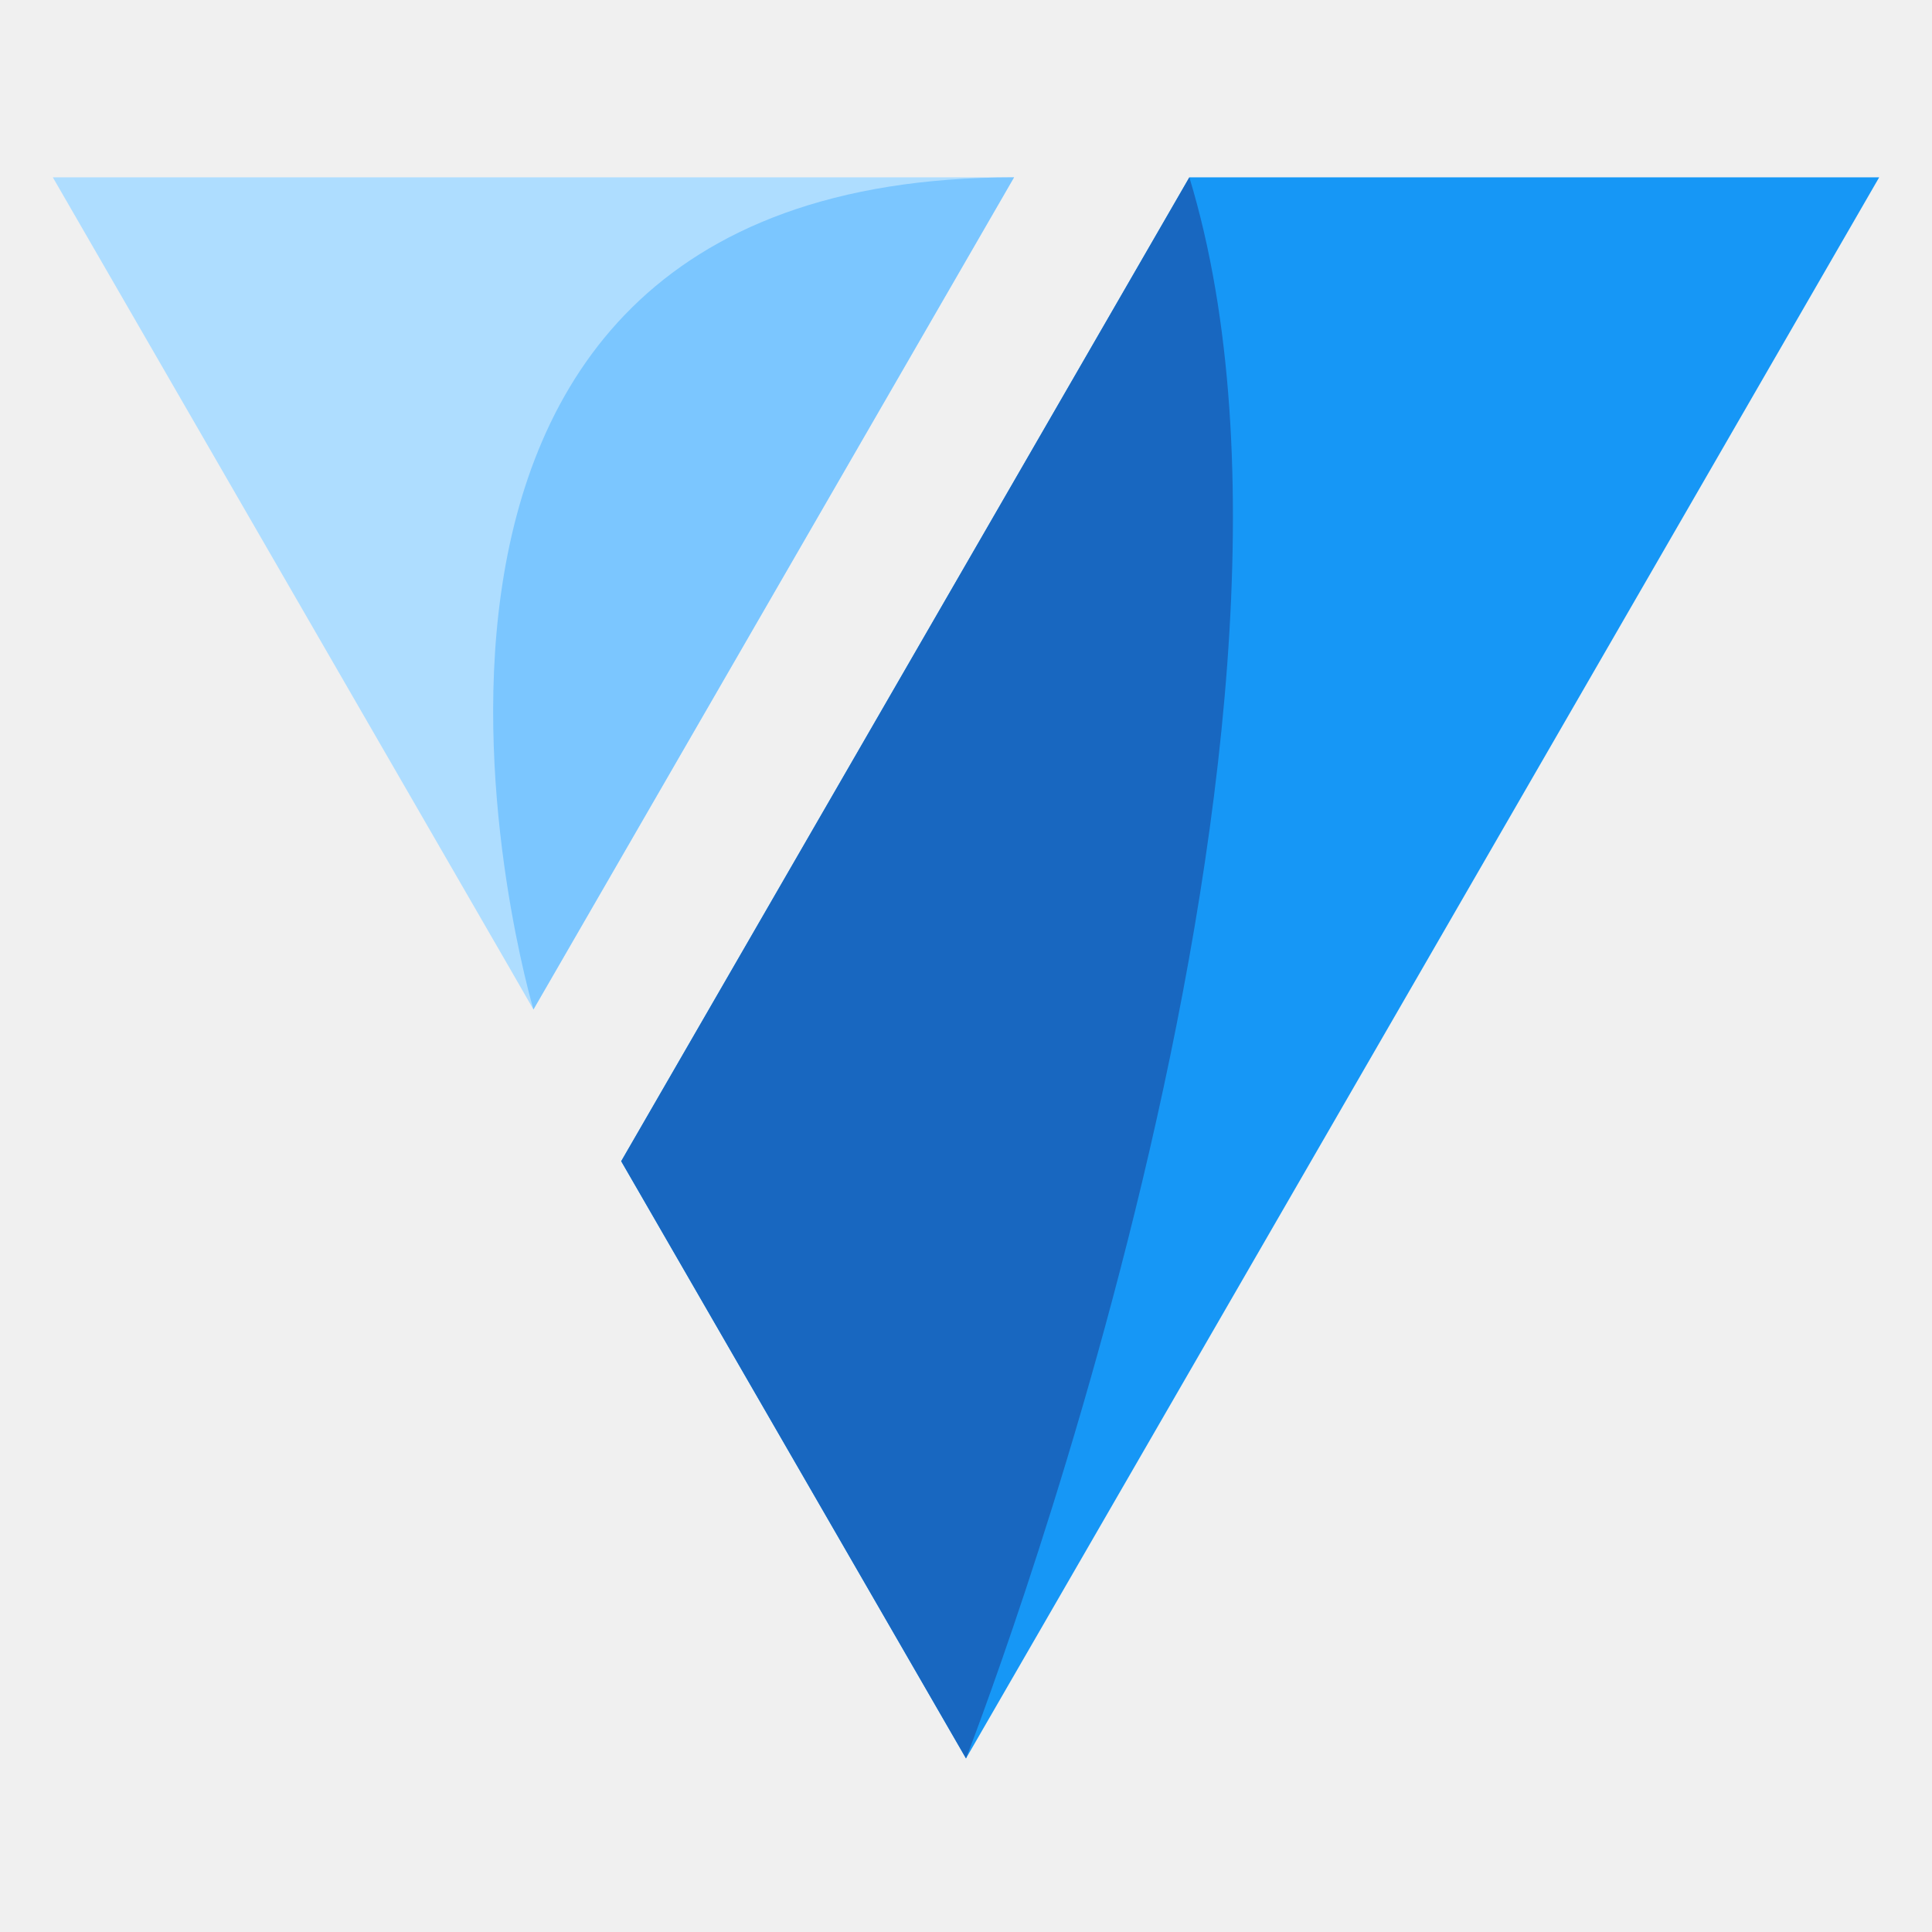
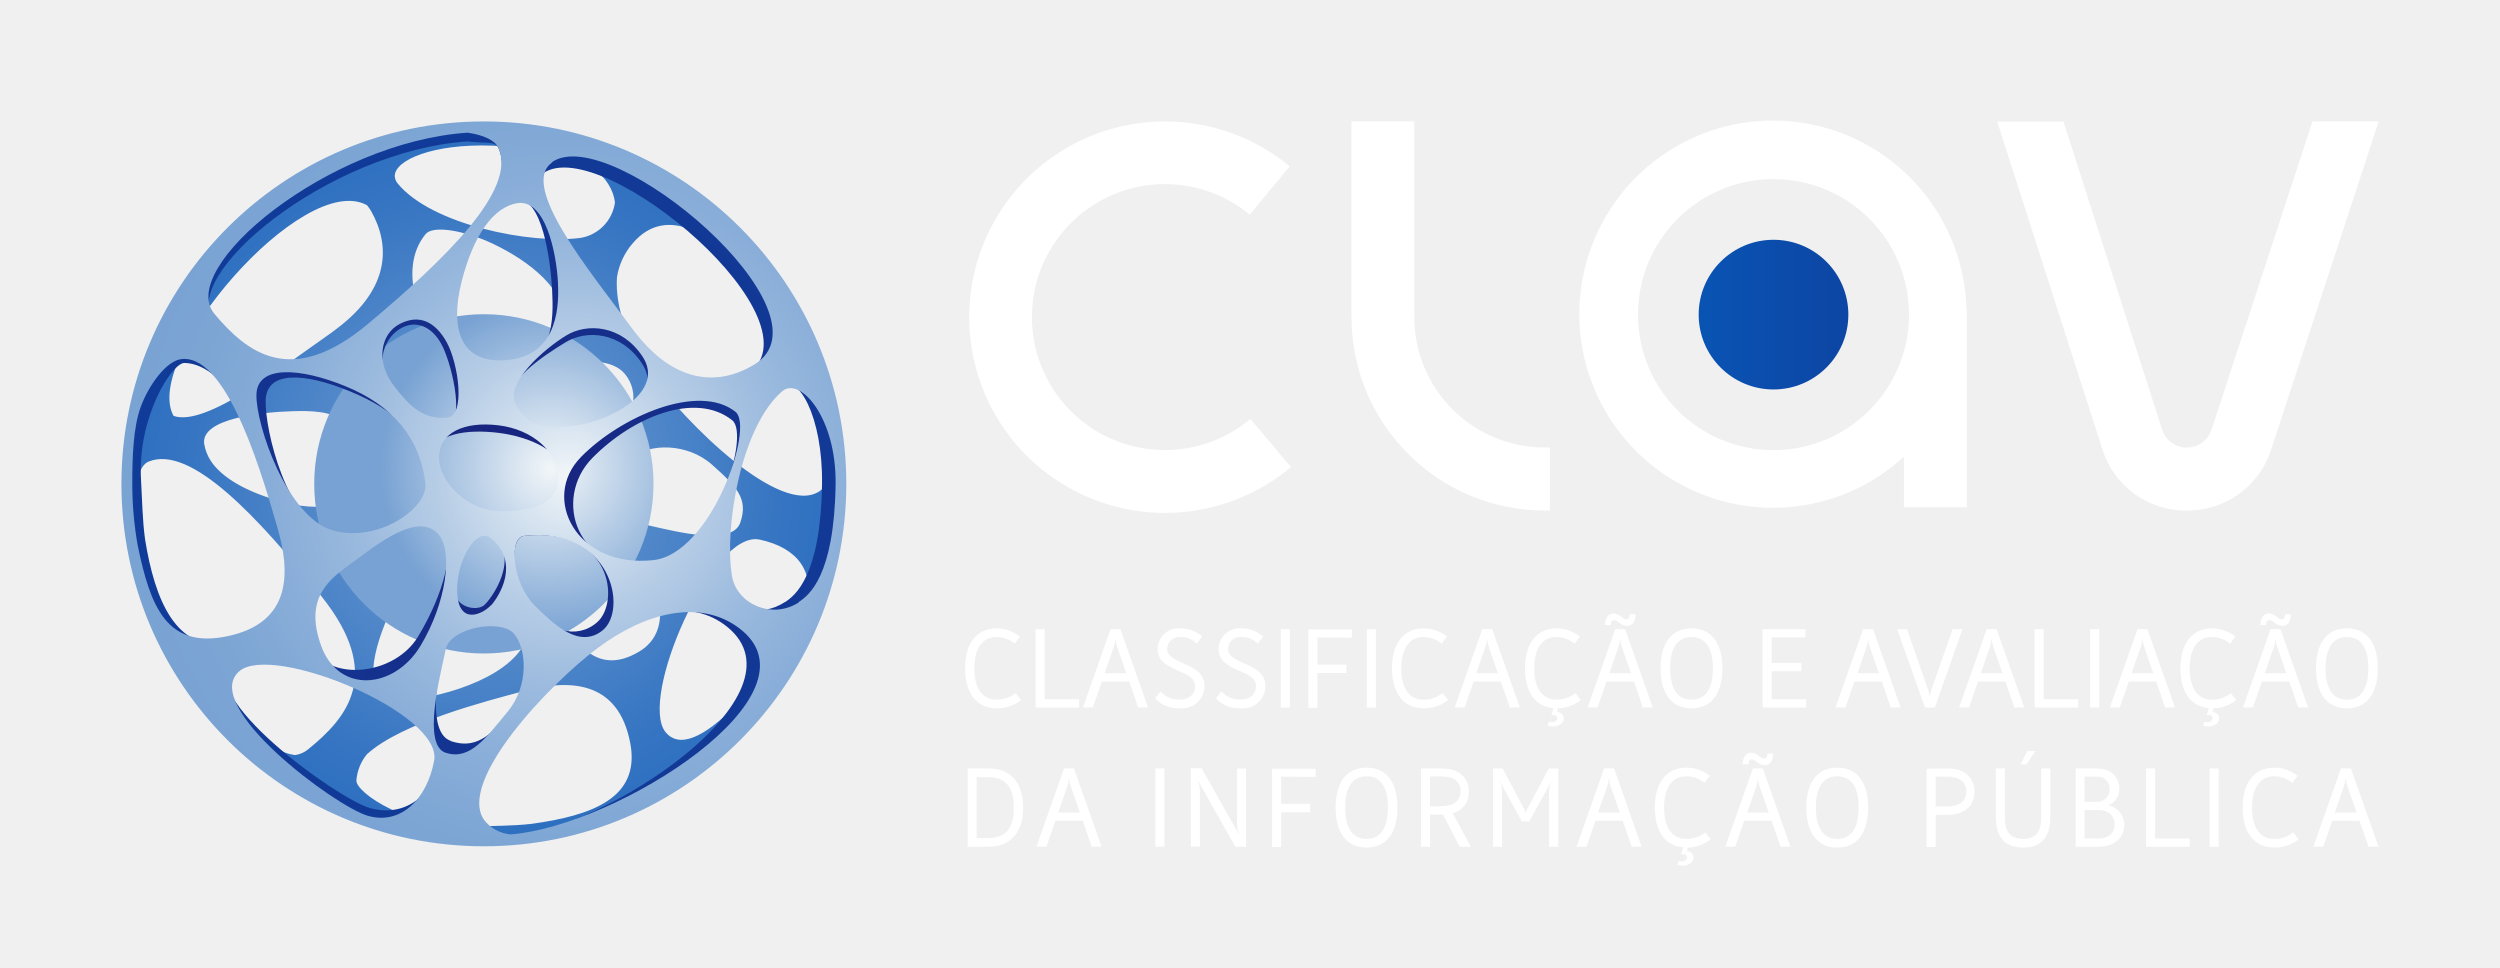
- <svg xmlns="http://www.w3.org/2000/svg" width="512" height="512" viewBox="0 0 512 512" fill="none">
-   <path d="M261.126 140.65L164.624 307.732L256.001 466L377.028 256.5L498.001 47H315.192L261.126 140.65Z" fill="#1697F6" />
-   <path d="M135.027 256.5L141.365 267.518L231.64 111.178L268.731 47H256H14L135.027 256.5Z" fill="#AEDDFF" />
-   <path d="M315.191 47C360.935 197.446 256 466 256 466L164.624 307.732L315.191 47Z" fill="#1867C0" />
-   <path d="M268.731 47C76.003 47 141.366 267.518 141.366 267.518L268.731 47Z" fill="#7BC6FF" />
+ <svg xmlns="http://www.w3.org/2000/svg" id="Layer_3" data-name="Layer 3" viewBox="0 0 430.91 166.79">
+   <defs>
+     <style>.cls-1{fill:#fff;}.cls-2{fill:url(#linear-gradient);}.cls-3{fill:url(#radial-gradient);}.cls-4{fill:url(#radial-gradient-2);}.cls-5{fill:url(#radial-gradient-3);}.cls-6{fill:url(#radial-gradient-4);}</style>
+     <linearGradient id="linear-gradient" x1="380.49" y1="54.23" x2="288.8" y2="54.23" gradientUnits="userSpaceOnUse">
+       <stop offset="0" stop-color="#19237e" />
+       <stop offset="1" stop-color="#0856b6" />
+     </linearGradient>
+     <radialGradient id="radial-gradient" cx="83.4" cy="83.4" r="187.75" gradientUnits="userSpaceOnUse">
+       <stop offset="0.03" stop-color="#78a3d4" />
+       <stop offset="0.05" stop-color="#709dd2" />
+       <stop offset="0.16" stop-color="#5087c9" />
+       <stop offset="0.27" stop-color="#3675c2" />
+       <stop offset="0.4" stop-color="#2167bd" />
+       <stop offset="0.54" stop-color="#135eb9" />
+       <stop offset="0.71" stop-color="#0b58b7" />
+       <stop offset="1" stop-color="#0856b6" />
+     </radialGradient>
+     <radialGradient id="radial-gradient-2" cx="94.83" cy="80.76" r="29.24" gradientUnits="userSpaceOnUse">
+       <stop offset="0" stop-color="#f2f6f8" />
+       <stop offset="1" stop-color="#78a2d3" />
+     </radialGradient>
+     <radialGradient id="radial-gradient-3" cx="85.74" cy="83.98" r="183.18" gradientUnits="userSpaceOnUse">
+       <stop offset="0.03" stop-color="#19237e" />
+       <stop offset="0.68" stop-color="#0856b6" />
+     </radialGradient>
+     <radialGradient id="radial-gradient-4" cx="97.91" cy="82.08" r="80.45" gradientUnits="userSpaceOnUse">
+       <stop offset="0" stop-color="#f2f6f8" />
+       <stop offset="0.1" stop-color="#dae6f1" />
+       <stop offset="0.28" stop-color="#b7cde6" />
+       <stop offset="0.46" stop-color="#9bbade" />
+       <stop offset="0.64" stop-color="#88add8" />
+       <stop offset="0.82" stop-color="#7ca5d4" />
+       <stop offset="1" stop-color="#78a2d3" />
+     </radialGradient>
+   </defs>
+   <path class="cls-1" d="M338.95,53.34a33.37,33.37,0,1,0-10.78,25.38v8.72H339V53.34ZM305.69,77.59a23.36,23.36,0,1,1,23.36-23.36A23.39,23.39,0,0,1,305.69,77.59Z" />
+   <path class="cls-1" d="M200.8,88.41A33.74,33.74,0,1,1,222.3,28.67L215.4,37a22.92,22.92,0,1,0,.12,35.21l7,8.29A33.8,33.8,0,0,1,200.8,88.41Z" />
+   <path class="cls-1" d="M243.77,54.67V20.93H232.95V54.67A33.34,33.34,0,0,0,266.25,88h.89V77.14h-.89A22.5,22.5,0,0,1,243.77,54.67Z" />
+   <path class="cls-1" d="M398.59,20.93l-17.4,53.13a4.48,4.48,0,0,1-8.52,0l-17-53.1H344.25l18.1,56.41A15.07,15.07,0,0,0,376.88,88h0a15.1,15.1,0,0,0,14.59-10.54L410,20.93Z" />
+   <circle class="cls-2" cx="305.69" cy="54.23" r="12.9" />
+   <path class="cls-1" d="M176,120.67a6.58,6.58,0,0,1-4.19,1.42c-3.55,0-5.47-2.7-5.47-6.89s1.92-6.89,5.47-6.89a6.42,6.42,0,0,1,4,1.42l-.92,1.21a4.86,4.86,0,0,0-3.12-1.14c-2.91,0-3.84,2.7-3.84,5.4s.92,5.4,3.84,5.4a5,5,0,0,0,3.27-1.14Z" />
+   <path class="cls-1" d="M186,120.53v1.42H178.5v-13.5h1.56v12.08Z" />
+   <path class="cls-1" d="M194.64,117.47h-4.72l-1.55,4.47h-1.71l4.76-13.5h1.7l4.76,13.5h-1.7Zm-.5-1.42-1.58-4.55a4.45,4.45,0,0,1-.26-1.28h-.06a4.45,4.45,0,0,1-.26,1.28l-1.58,4.55Z" />
+   <path class="cls-1" d="M206.27,110.94a3.67,3.67,0,0,0-2.77-1.14,2.11,2.11,0,0,0-2.34,2.06c0,1.07,1.05,1.7,2.4,2.3,1.69.75,4.06,1.63,4.06,4.09a3.88,3.88,0,0,1-4.26,3.83,5.35,5.35,0,0,1-4.26-1.7l.92-1.21a4.25,4.25,0,0,0,3.34,1.42c1.63,0,2.63-1,2.63-2.2,0-1.53-1.11-2-3.11-2.87-1.85-.81-3.35-1.71-3.35-3.67a3.64,3.64,0,0,1,4-3.55,5.57,5.57,0,0,1,3.69,1.42Z" />
+   <path class="cls-1" d="M216.78,110.94A3.67,3.67,0,0,0,214,109.8a2.11,2.11,0,0,0-2.34,2.06c0,1.07,1.05,1.7,2.4,2.3,1.69.75,4.06,1.63,4.06,4.09a3.88,3.88,0,0,1-4.26,3.83,5.35,5.35,0,0,1-4.26-1.7l.92-1.21a4.25,4.25,0,0,0,3.34,1.42c1.63,0,2.63-1,2.63-2.2,0-1.53-1.11-2-3.11-2.87-1.85-.81-3.35-1.71-3.35-3.67a3.64,3.64,0,0,1,4-3.55,5.57,5.57,0,0,1,3.69,1.42Z" />
+   <path class="cls-1" d="M220.75,108.45h1.56v13.5h-1.56Z" />
+   <path class="cls-1" d="M227.07,109.87v4.69h5V116h-5v6h-1.56v-13.5H233v1.42Z" />
+   <path class="cls-1" d="M235.59,108.45h1.56v13.5h-1.56Z" />
+   <path class="cls-1" d="M249.59,120.67a6.58,6.58,0,0,1-4.19,1.42c-3.55,0-5.47-2.7-5.47-6.89s1.92-6.89,5.47-6.89a6.42,6.42,0,0,1,4,1.42l-.92,1.21a4.86,4.86,0,0,0-3.12-1.14c-2.91,0-3.84,2.7-3.84,5.4s.92,5.4,3.84,5.4a5,5,0,0,0,3.27-1.14Z" />
+   <path class="cls-1" d="M258.69,117.47H254l-1.55,4.47h-1.71l4.76-13.5h1.7l4.76,13.5h-1.7Zm-.5-1.42-1.58-4.55a4.45,4.45,0,0,1-.26-1.28h-.06a4.45,4.45,0,0,1-.26,1.28l-1.58,4.55Z" />
+   <path class="cls-1" d="M268.4,122.66c.64.17,1.14.5,1.14,1.14,0,1.09-1.41,1.72-2.77,1.28l.21-.71c.78.28,1.42-.06,1.42-.57s-.43-.57-1-.57l.35-1.17c-3.2-.27-4.9-2.9-4.9-6.86,0-4.19,1.92-6.89,5.47-6.89a6.42,6.42,0,0,1,4,1.42l-.92,1.21a4.86,4.86,0,0,0-3.12-1.14c-2.91,0-3.84,2.7-3.84,5.4s.92,5.4,3.84,5.4a5,5,0,0,0,3.27-1.14l.92,1.21a6.62,6.62,0,0,1-3.94,1.42Z" />
+   <path class="cls-1" d="M281.63,117.47h-4.72l-1.55,4.47h-1.71l4.76-13.5h1.7l4.76,13.5h-1.7Zm.27-11.58c0,1.42-.7,2-1.42,2-1.14,0-1.56-1-2.27-1-.28,0-.57.14-.57.85h-1c0-1.22.62-2,1.42-2,1.14,0,1.56,1,2.27,1,.28,0,.57-.14.57-.85Zm-.77,10.16-1.58-4.55a4.45,4.45,0,0,1-.26-1.28h-.06a4.45,4.45,0,0,1-.26,1.28l-1.58,4.55Z" />
+   <path class="cls-1" d="M296.88,115.2c0,4.19-1.78,6.89-5.33,6.89s-5.33-2.7-5.33-6.89,1.78-6.89,5.33-6.89S296.88,111,296.88,115.2Zm-1.63,0c0-2.7-.78-5.4-3.69-5.4s-3.69,2.7-3.69,5.4.78,5.4,3.69,5.4S295.25,117.9,295.25,115.2Z" />
+   <path class="cls-1" d="M311.34,120.53v1.42h-7.53v-13.5h7.39v1.42h-5.82v4.4h5.11v1.42h-5.11v4.83Z" />
+   <path class="cls-1" d="M324.36,117.47h-4.72l-1.55,4.47h-1.71l4.76-13.5h1.7l4.76,13.5h-1.7Zm-.5-1.42-1.58-4.55a4.45,4.45,0,0,1-.26-1.28H322a4.45,4.45,0,0,1-.26,1.28l-1.58,4.55Z" />
+   <path class="cls-1" d="M336.56,108.45h1.7l-4.76,13.5h-1.7L327,108.45h1.71l3.62,10.44a4.44,4.44,0,0,1,.26,1.28h.06a4.44,4.44,0,0,1,.26-1.28Z" />
+   <path class="cls-1" d="M345.66,117.47h-4.72l-1.55,4.47h-1.71l4.76-13.5h1.7l4.76,13.5h-1.7Zm-.5-1.42-1.58-4.55a4.45,4.45,0,0,1-.26-1.28h-.06a4.45,4.45,0,0,1-.26,1.28l-1.58,4.55Z" />
+   <path class="cls-1" d="M358.22,120.53v1.42h-7.53v-13.5h1.56v12.08Z" />
+   <path class="cls-1" d="M360.28,108.45h1.56v13.5h-1.56Z" />
+   <path class="cls-1" d="M371.65,117.47h-4.72l-1.55,4.47h-1.71l4.76-13.5h1.7l4.76,13.5h-1.7Zm-.5-1.42-1.58-4.55a4.45,4.45,0,0,1-.26-1.28h-.06a4.45,4.45,0,0,1-.26,1.28l-1.58,4.55Z" />
+   <path class="cls-1" d="M381.37,122.66c.64.17,1.14.5,1.14,1.14,0,1.09-1.41,1.72-2.77,1.28l.21-.71c.78.28,1.42-.06,1.42-.57s-.43-.57-1-.57l.36-1.17c-3.2-.27-4.9-2.9-4.9-6.86,0-4.19,1.92-6.89,5.47-6.89a6.42,6.42,0,0,1,4,1.42l-.92,1.21a4.86,4.86,0,0,0-3.12-1.14c-2.91,0-3.84,2.7-3.84,5.4s.92,5.4,3.84,5.4a5,5,0,0,0,3.27-1.14l.92,1.21a6.62,6.62,0,0,1-3.93,1.42Z" />
+   <path class="cls-1" d="M394.59,117.47h-4.72l-1.55,4.47h-1.71l4.76-13.5h1.7l4.76,13.5h-1.7Zm.27-11.58c0,1.42-.7,2-1.42,2-1.14,0-1.56-1-2.27-1-.28,0-.57.14-.57.85h-1c0-1.22.62-2,1.42-2,1.14,0,1.56,1,2.27,1,.28,0,.57-.14.57-.85Zm-.77,10.16-1.58-4.55a4.45,4.45,0,0,1-.25-1.28h-.06a4.45,4.45,0,0,1-.25,1.28l-1.58,4.55Z" />
+   <path class="cls-1" d="M409.85,115.2c0,4.19-1.78,6.89-5.33,6.89s-5.33-2.7-5.33-6.89,1.78-6.89,5.33-6.89S409.85,111,409.85,115.2Zm-1.63,0c0-2.7-.78-5.4-3.69-5.4s-3.69,2.7-3.69,5.4.78,5.4,3.69,5.4S408.21,117.9,408.21,115.2Z" />
+   <path class="cls-1" d="M170.34,132.45c3.84,0,6,2.42,6,6.68v.14c0,4.26-2.2,6.68-6,6.68h-3.55v-13.5Zm4.4,6.68c0-2.84-.92-5.18-4.4-5.18h-2v10.51h2c3.48,0,4.4-2.34,4.4-5.19Z" />
+   <path class="cls-1" d="M186.63,141.47h-4.72l-1.55,4.47h-1.71l4.76-13.5h1.7l4.76,13.5h-1.7Zm-.5-1.42-1.58-4.55a4.45,4.45,0,0,1-.26-1.28h-.06a4.45,4.45,0,0,1-.26,1.28l-1.58,4.55Z" />
+   <path class="cls-1" d="M199.14,132.45h1.56v13.5h-1.56Z" />
+   <path class="cls-1" d="M214.78,132.45v13.5h-1.85l-6.41-11.34-.06,0a4.14,4.14,0,0,1,.36,1.78v9.52h-1.56v-13.5h1.85l6.41,11.34.06,0a4.13,4.13,0,0,1-.35-1.78v-9.52Z" />
+   <path class="cls-1" d="M220.82,133.87v4.69h5V140h-5v6h-1.56v-13.5h7.53v1.42Z" />
+   <path class="cls-1" d="M240.87,139.2c0,4.19-1.78,6.89-5.33,6.89s-5.33-2.7-5.33-6.89,1.78-6.89,5.33-6.89S240.87,135,240.87,139.2Zm-1.63,0c0-2.7-.78-5.4-3.69-5.4s-3.69,2.7-3.69,5.4.78,5.4,3.69,5.4S239.23,141.9,239.23,139.2Z" />
+   <path class="cls-1" d="M251.6,145.95l-2.87-5.54h-2.24v5.54h-1.56v-13.5h3.55c3.07,0,4.69,1.63,4.69,4a3.65,3.65,0,0,1-2.78,3.72l3.14,5.8Zm-3.12-7c2.15,0,3.27-.92,3.27-2.56s-1.12-2.56-3.27-2.56h-2V139Z" />
+   <path class="cls-1" d="M268.59,132.45v13.5H267v-9.38a3.36,3.36,0,0,1,.43-1.85l-.06,0-3.78,6.86h-1.28l-3.78-6.86-.06,0a3.36,3.36,0,0,1,.43,1.85v9.38h-1.56v-13.5H259l3.55,6.71a2.46,2.46,0,0,1,.4,1H263a2.46,2.46,0,0,1,.4-1l3.55-6.71Z" />
+   <path class="cls-1" d="M279.69,141.47H275l-1.55,4.47h-1.71l4.76-13.5h1.7l4.76,13.5h-1.7Zm-.5-1.42-1.58-4.55a4.45,4.45,0,0,1-.26-1.28h-.06a4.45,4.45,0,0,1-.26,1.28l-1.58,4.55Z" />
+   <path class="cls-1" d="M290.77,146.66c.64.17,1.14.5,1.14,1.14,0,1.09-1.41,1.72-2.77,1.28l.21-.71c.78.28,1.42-.06,1.42-.57s-.43-.57-1-.57l.36-1.17c-3.2-.27-4.9-2.9-4.9-6.86,0-4.19,1.92-6.89,5.47-6.89a6.42,6.42,0,0,1,4,1.42l-.92,1.21a4.86,4.86,0,0,0-3.12-1.14c-2.91,0-3.84,2.7-3.84,5.4s.92,5.4,3.84,5.4a5,5,0,0,0,3.27-1.14l.92,1.21a6.62,6.62,0,0,1-3.94,1.42Z" />
+   <path class="cls-1" d="M305.36,141.47h-4.72l-1.55,4.47h-1.71l4.76-13.5h1.7l4.76,13.5h-1.7Zm.27-11.58c0,1.42-.7,2-1.42,2-1.14,0-1.56-1-2.27-1-.28,0-.57.14-.57.85h-1c0-1.22.62-2,1.42-2,1.14,0,1.56,1,2.27,1,.28,0,.57-.14.57-.85Zm-.77,10.16-1.58-4.55a4.45,4.45,0,0,1-.26-1.28H303a4.45,4.45,0,0,1-.26,1.28l-1.58,4.55Z" />
+   <path class="cls-1" d="M322,139.2c0,4.19-1.78,6.89-5.33,6.89s-5.33-2.7-5.33-6.89,1.78-6.89,5.33-6.89S322,135,322,139.2Zm-1.63,0c0-2.7-.78-5.4-3.69-5.4s-3.69,2.7-3.69,5.4.78,5.4,3.69,5.4S320.34,141.9,320.34,139.2Z" />
+   <path class="cls-1" d="M335.64,132.45c3.07,0,4.69,1.63,4.69,4s-1.62,4-4.69,4h-2v5.54h-1.56v-13.5Zm0,6.54c2.15,0,3.27-.92,3.27-2.56s-1.12-2.56-3.27-2.56h-2V139Z" />
+   <path class="cls-1" d="M353.4,132.45v8.38c0,3.55-1.63,5.26-4.69,5.26s-4.69-1.7-4.69-5.26v-8.38h1.56v8.38c0,1.55.21,3.76,3.12,3.76s3.13-2.22,3.13-3.76v-8.38Zm-4.12-.71h-1l1.14-2.27h1.42Z" />
+   <path class="cls-1" d="M361.3,132.45c2.63,0,4,1.49,4,3.55a3,3,0,0,1-1.9,2.8,3.47,3.47,0,0,1,2.76,3.24c0,2-1.28,3.91-4.55,3.91h-3.84v-13.5Zm-2,5.75h2.27a2.12,2.12,0,0,0,2.06-2.2,2.08,2.08,0,0,0-2.34-2.13h-2Zm2.27,6.32c2.27,0,2.91-1.21,2.91-2.49s-.92-2.42-2.91-2.42h-2.27v4.9Z" />
+   <path class="cls-1" d="M377.43,144.53v1.42h-7.53v-13.5h1.56v12.08Z" />
+   <path class="cls-1" d="M380.86,132.45h1.56v13.5h-1.56Z" />
+   <path class="cls-1" d="M396.21,144.67a6.58,6.58,0,0,1-4.19,1.42c-3.55,0-5.47-2.7-5.47-6.89s1.92-6.89,5.47-6.89a6.41,6.41,0,0,1,4,1.42l-.92,1.21A4.87,4.87,0,0,0,392,133.8c-2.91,0-3.84,2.7-3.84,5.4s.92,5.4,3.84,5.4a5,5,0,0,0,3.27-1.14Z" />
+   <path class="cls-1" d="M406.68,141.47H402l-1.55,4.47h-1.71l4.76-13.5h1.71l4.76,13.5h-1.71Zm-.5-1.42-1.58-4.55a4.45,4.45,0,0,1-.26-1.28h-.06a4.45,4.45,0,0,1-.26,1.28l-1.58,4.55Z" />
+   <path class="cls-3" d="M84.78,21.57a61.84,61.84,0,1,0,60.45,63.21A61.84,61.84,0,0,0,84.78,21.57ZM91.64,142c-3.32.38-6.74.34-10.21.46-10.94.4-20.09-5.81-20-7.93A8.06,8.06,0,0,1,63.25,130c6-5.48,21-9.26,26.87-10.84,7.41-2,16.52-2.37,18.57,9.22C110.22,137.5,102.18,140.55,91.64,142ZM35.19,76.47c-.54-4.34,9.92-5.44,15.16-5.59,3.21-.09,6.7-.07,9.06,1.81a8.91,8.91,0,0,1,2.74,6.26,10.69,10.69,0,0,1-.39,3.93c-1.5,4.64-6.82,5.35-13.28,3.57-6-1.66-10.22-4.09-12.14-7A7.56,7.56,0,0,1,35.19,76.47Zm-5.26-4.77c-5.58-9.8,22.25-42.39,33.33-36.33a7.81,7.81,0,0,1,.7,1c3.4,6,3.18,13.38-5.78,20.18-.34.25-.67.5-1,.76C48.27,63.54,35.4,73.61,29.94,71.69ZM58.78,96.23c-1.48-2.49-.28-5.14,3-6.57,2.83-1.25,8.81-2.81,10.38-1.21a1.41,1.41,0,0,1,.38.91q0,.34,0,.66c-.08,3.19-2,5.09-5.05,7.3C63.73,99.58,60.26,98.72,58.78,96.23ZM97.2,54.45a19,19,0,0,1,0,3.52C96.11,68.41,85.6,71,79.36,64.6c-6.9-7.09-11.15-18-6-24.25,1.18-1.42,5.66-.81,10.42,1.13C90.17,44.26,96.74,49.08,97.2,54.45Zm7.14,29.41a3.51,3.51,0,0,1-1,4.42,8.26,8.26,0,0,1-1.15.13,13.11,13.11,0,0,1-8.79-2.93c-1-1.08-1.38-2.21-.61-3.11C97.12,77.42,103.35,82.59,104.34,83.86Zm-16.15-3C88.08,86,83.1,91.11,78.77,91A5.07,5.07,0,0,1,75.7,90c-1.45-2-1.56-5.63-1-9.29.5-3.44,1.8-6.84,3.81-8.82a7.42,7.42,0,0,1,4.21-1.26C87.17,70.7,88.32,75.34,88.2,80.83ZM71.42,77.64a2.4,2.4,0,0,1-1.46.26c-2.63-.36-5.48-4.72-6.87-7.1C61.43,68,61.81,63.32,66.16,60.6a4,4,0,0,1,2.12-.68c3,.73,5.24,5.14,5.93,9C75.11,74,74,76.2,71.42,77.64Zm19.5,32a8.36,8.36,0,0,1-1,2.1c-4.19,6.33-17.06,9.18-21.76,8.94-5.19-.26-4.59-6.86-1.26-14.48a23.23,23.23,0,0,1,6.26-8.92,18.78,18.78,0,0,1,10-3.81C87.43,93.08,93.33,101.83,90.92,109.63Zm13.63-34.52c-2.87,2.77-8,3.78-10.51,3L93.8,78l-.08,0a2.4,2.4,0,0,1-.87-.59l-.12-.16-.09-.16a1.25,1.25,0,0,1-.11-.4c-.51-5.89,1.37-9.86,4.06-12.27,3.79-3,9.09-2.41,11.09,0A6.31,6.31,0,0,1,109,70,28.57,28.57,0,0,1,104.55,75.11ZM100.1,41c-8.5,1.16-25.69-2.22-31.56-9.38a2.16,2.16,0,0,1-.5-1.28c0-2.76,6.62-5.58,16.66-5.24,16,.55,19.15,5,20.23,6.78A7.47,7.47,0,0,1,106,34.88,7.18,7.18,0,0,1,100.1,41Zm-3.24,66c-2.49-3.6-8.36-10.88-4.14-14.1a4.9,4.9,0,0,1,2-.81c3.3-.62,8.66,1,14.26,4.55,4.6,2.91,7.45,12,1.16,15.69C102.92,116.6,99.35,110.67,96.86,107.07Zm12.41-28.26c2.57-2.22,9.11-2.5,13.45,1.35S129,86,127.6,90.08s-11.11,1.54-15.84.47C108.07,89.72,106.7,81,109.27,78.81Zm2.83-14.39C108.2,58.93,106,53,106.34,47.79A11.74,11.74,0,0,1,109,42c11.86-14.05,33.87,21.2,34.87,38.16a6.46,6.46,0,0,1-2.61,4.51C134.52,89.17,118.08,72.83,112.1,64.42ZM55.4,102.77c10.82,13.53,4.36,21-2.28,26.38a4.41,4.41,0,0,1-2.31,1C41.3,128.7,24.52,108.7,23.35,88.94c-.37-6.27.9-8.81,2.24-9.37C32.88,76.56,44.58,89.24,55.4,102.77ZM130.9,93c6.65,1.39,9.67,5.7,7.93,11.31-1.58,5.08-15.3,24.63-22.17,23.13a3.43,3.43,0,0,1-1.9-1.19C109.93,120.52,122.73,91.32,130.9,93Z" />
+   <circle class="cls-4" cx="83.4" cy="83.4" r="29.24" />
+   <path class="cls-5" d="M83.4,21.55A61.85,61.85,0,1,0,145.24,83.4,61.85,61.85,0,0,0,83.4,21.55Zm10.24,8.3C103.77,22.8,143,56,128.43,64.79c-6.12,3.67-12.86,2-20.08-7.77S87.9,33.83,93.63,29.85ZM86.07,89.19c-5,0-11.49-6.19-11.49-10.37s6-4.87,11.35-4.21,11.35,3.25,11.35,7.57S91.36,89.19,86.07,89.19ZM83.4,104.35c-1.26,1-5,.48-5.27-3s4.13-11.5,6.69-9.38C89.87,96.12,84.65,103.33,83.4,104.35Zm-9-21c.47,4.25-9.27,11.19-17.12,8.95S45.65,74.18,45.79,69s6.76-4.74,14.45-1.58C68.31,70.71,73.53,75.47,74.4,83.4ZM68.89,56.71c2.77-1.73,5.79-.45,7.48,3.18s3.85,13.21.5,13.45c-4,.29-7.3-2.95-9.59-6.56C64.65,62.62,66.12,58.44,68.89,56.71ZM60.07,96c3.79-2.74,12.6-8.86,16.15-4.43,2.31,2.89.36,10.63-4.15,18.14S54,117.8,52.87,109C52.1,102.89,56.28,98.69,60.07,96ZM97.48,59c3.58-2.2,9.56-1.84,13.17,3.64s-3.42,10-9.92,11.29S90.19,73.3,88.26,70C86.09,66.22,93.9,61.17,97.48,59ZM90.3,92.37c15.12-1.66,16.62,11.36,12.64,14.87-3.61,3.18-8.43,1.24-11.38-2C88.15,101.44,87.62,92.67,90.3,92.37Zm11.8-13.43c6.93-7.05,17.76-11.55,24.11-6.5,3.32,2.64-3.68,24.07-13.57,25.15C99.35,99,95.17,86,102.1,78.94ZM95.17,50.08c.26,5.23.27,12.45-7.81,13.17s-10.51-6.92-8.65-14.77,6.53-13.43,10.37-14C93.41,33.84,94.91,44.84,95.17,50.08ZM80.6,24.37c2.79.4,4.74-.17,5.33,1.16,3.18,7.22-7,19.56-20.28,30.68s-23.12,6-28.66-.55C30.24,47.71,56.61,26,80.6,24.37ZM25,92.94c-.45-3.31-.49-6.73-.69-10.2-.65-10.93,5.36-20.21,7.48-20.18,7.28.09,14.86,13.63,17.32,28.36,1.26,7.57,1.95,17.68-9.63,19.88C30.39,112.54,26.68,103.45,25,92.94ZM75.72,131c-1.24,6.67-6.38,9.88-12,8.26S33.21,119.77,40,113.84C45.65,108.89,77.25,122.82,75.72,131Zm2-3.29c-4.09-1.35-2.36-11.3-1.4-16.05C77,108,86.89,106,89.17,108.57s2.6,9.75-1.15,14.18S81.78,129.09,77.7,127.74Zm9.75,16.65c-1.87-.31-5.07-.45-6-1.89-4.31-6.79,12.79-24.82,21.06-31s16.6-8.44,22.82-3.42C139.65,119.65,104.38,143,87.44,144.39Zm47.88-40.62c-4.59,3-9.15.89-9.93-4.05-1.35-8.47,2.07-27,9.1-33,3-2.59,7.31,5.09,7.17,16.71C141.46,99.39,137,102.66,135.33,103.77Z" />
+   <path class="cls-6" d="M83.4,20.93A62.47,62.47,0,1,0,145.87,83.4,62.47,62.47,0,0,0,83.4,20.93Zm11.77,7c10.14-7,49.41,26.18,34.79,34.94-6.12,3.67-13.86,3.47-21.08-6.35S89.44,32,95.17,28Zm-9.1,60.16c-5.2,0-10.4-4.87-10.4-9.2S80,72.59,85.93,73.31s10.25,4.62,10.25,9.1S91.56,88.14,86.07,88.14Zm-1.44,16.22c-1.44,1.59-5.49,3.46-5.82-2s3.27-11.65,5.82-9.53C89.68,97,86.07,102.76,84.63,104.36Zm-11.29-21c.47,4.25-8.15,10.34-16,8.1S44.06,73.16,44.2,68s7.62-4.59,15.31-1.44C67.59,69.84,72.46,75.47,73.34,83.4ZM68.89,55.84C72.21,54.11,75,55.39,77,59s3.35,12.75,0,13c-4,.29-6.35-1.88-9.1-5.49C64.72,62.37,65.57,57.57,68.89,55.84ZM60.7,97c3.79-2.74,11.43-9.19,15-4.76,2.31,2.89,1.3,11.55-3.21,19.06s-14.11,8.37-17.14,0S56.91,99.73,60.7,97ZM97.59,57.83c3.58-2.2,9.56-1.84,13.17,3.64s-4,10.4-10.54,11.7-9.34,0-11.26-3.32C86.79,66.09,94,60,97.59,57.83ZM90.3,92.37c15.12-1.66,18,12.8,13.53,16.31-4,3.18-8.38-1.06-11.68-4.32C88.34,100.58,87.62,92.67,90.3,92.37Zm9.82-13.58c6.93-7.05,20.31-12.85,26.66-7.8,3.32,2.64-4.25,24.48-14.14,25.55C99.35,98,93.19,85.85,100.12,78.8Zm-3.95-30c.29,5.34-.72,12.56-8.81,13.28s-9.82-5.49-7.8-13.5S85.06,35.63,89.25,35C94,34.4,95.89,43.42,96.18,48.77ZM80.6,22.87c2.79.4,4.74,1.33,5.33,2.65,3.18,7.22-9.24,19.2-22.52,30.32S42.52,60.67,37,54.15C30.24,46.21,56.61,24.46,80.6,22.87ZM23.72,93.94A61,61,0,0,1,22.8,83.4c0-4.56.15-9.69,1.46-13.28S28.69,62,31.5,61.87c8.09-.47,14.15,21.69,16.31,29.06s2.74,16.46-8.81,18.77C28.83,111.73,25.94,104.8,23.72,93.94Zm51.11,37.17c-1.24,6.67-5.77,11.12-11.41,9.51s-29-19-22.19-24.91C46.88,110.76,76.35,122.9,74.83,131.11Zm2-1.35c-4.09-1.35-1-13.09,0-17.85.75-3.71,9.41-5.27,11.69-2.75s2.7,9-1,13.48S81,131.11,76.87,129.76ZM88,143.82a6.46,6.46,0,0,1-4.57-2.51c-4.63-6.68,11.34-23.48,19.62-29.64s17.57-8.41,24.26-3.47C142.66,119.56,106.17,142.46,88,143.82Zm49.7-40c-4.59,3-10.76.32-11.55-4.62-1.35-8.47,1.64-25.73,8.67-31.76,3-2.59,9.35,4.39,9.21,16C143.8,99.39,139.38,102.66,137.66,103.77Z" />
</svg>
